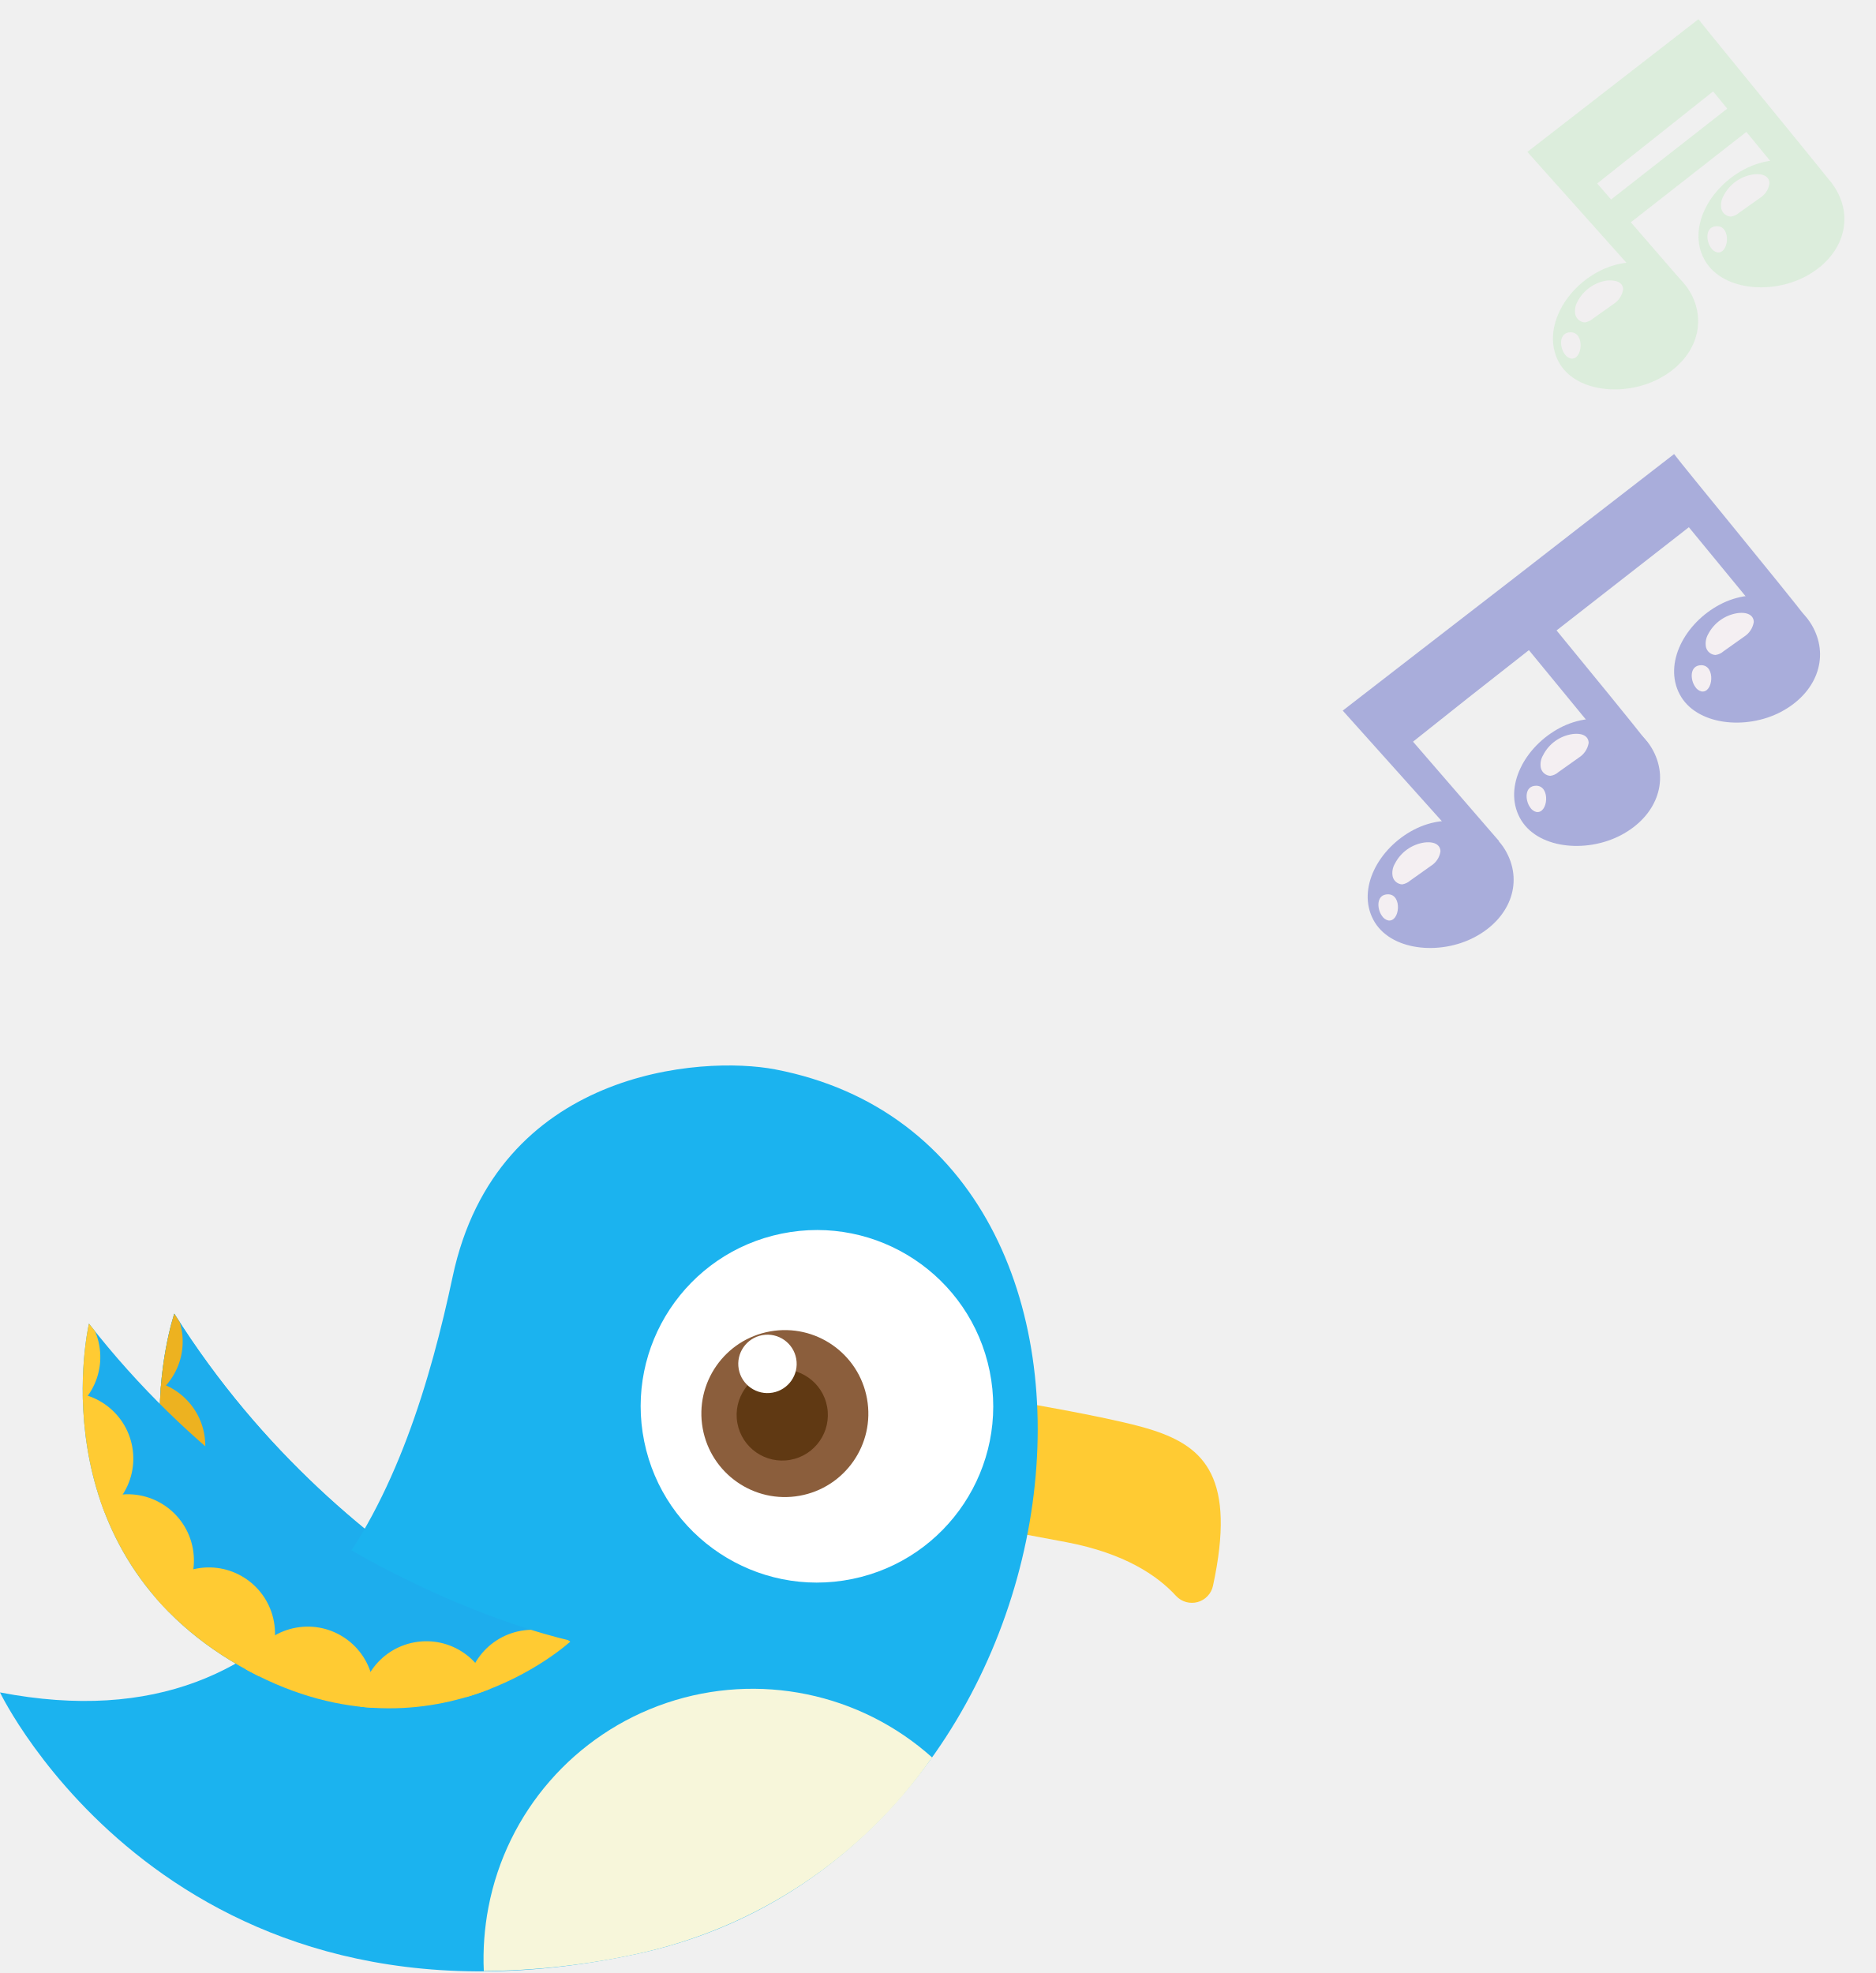
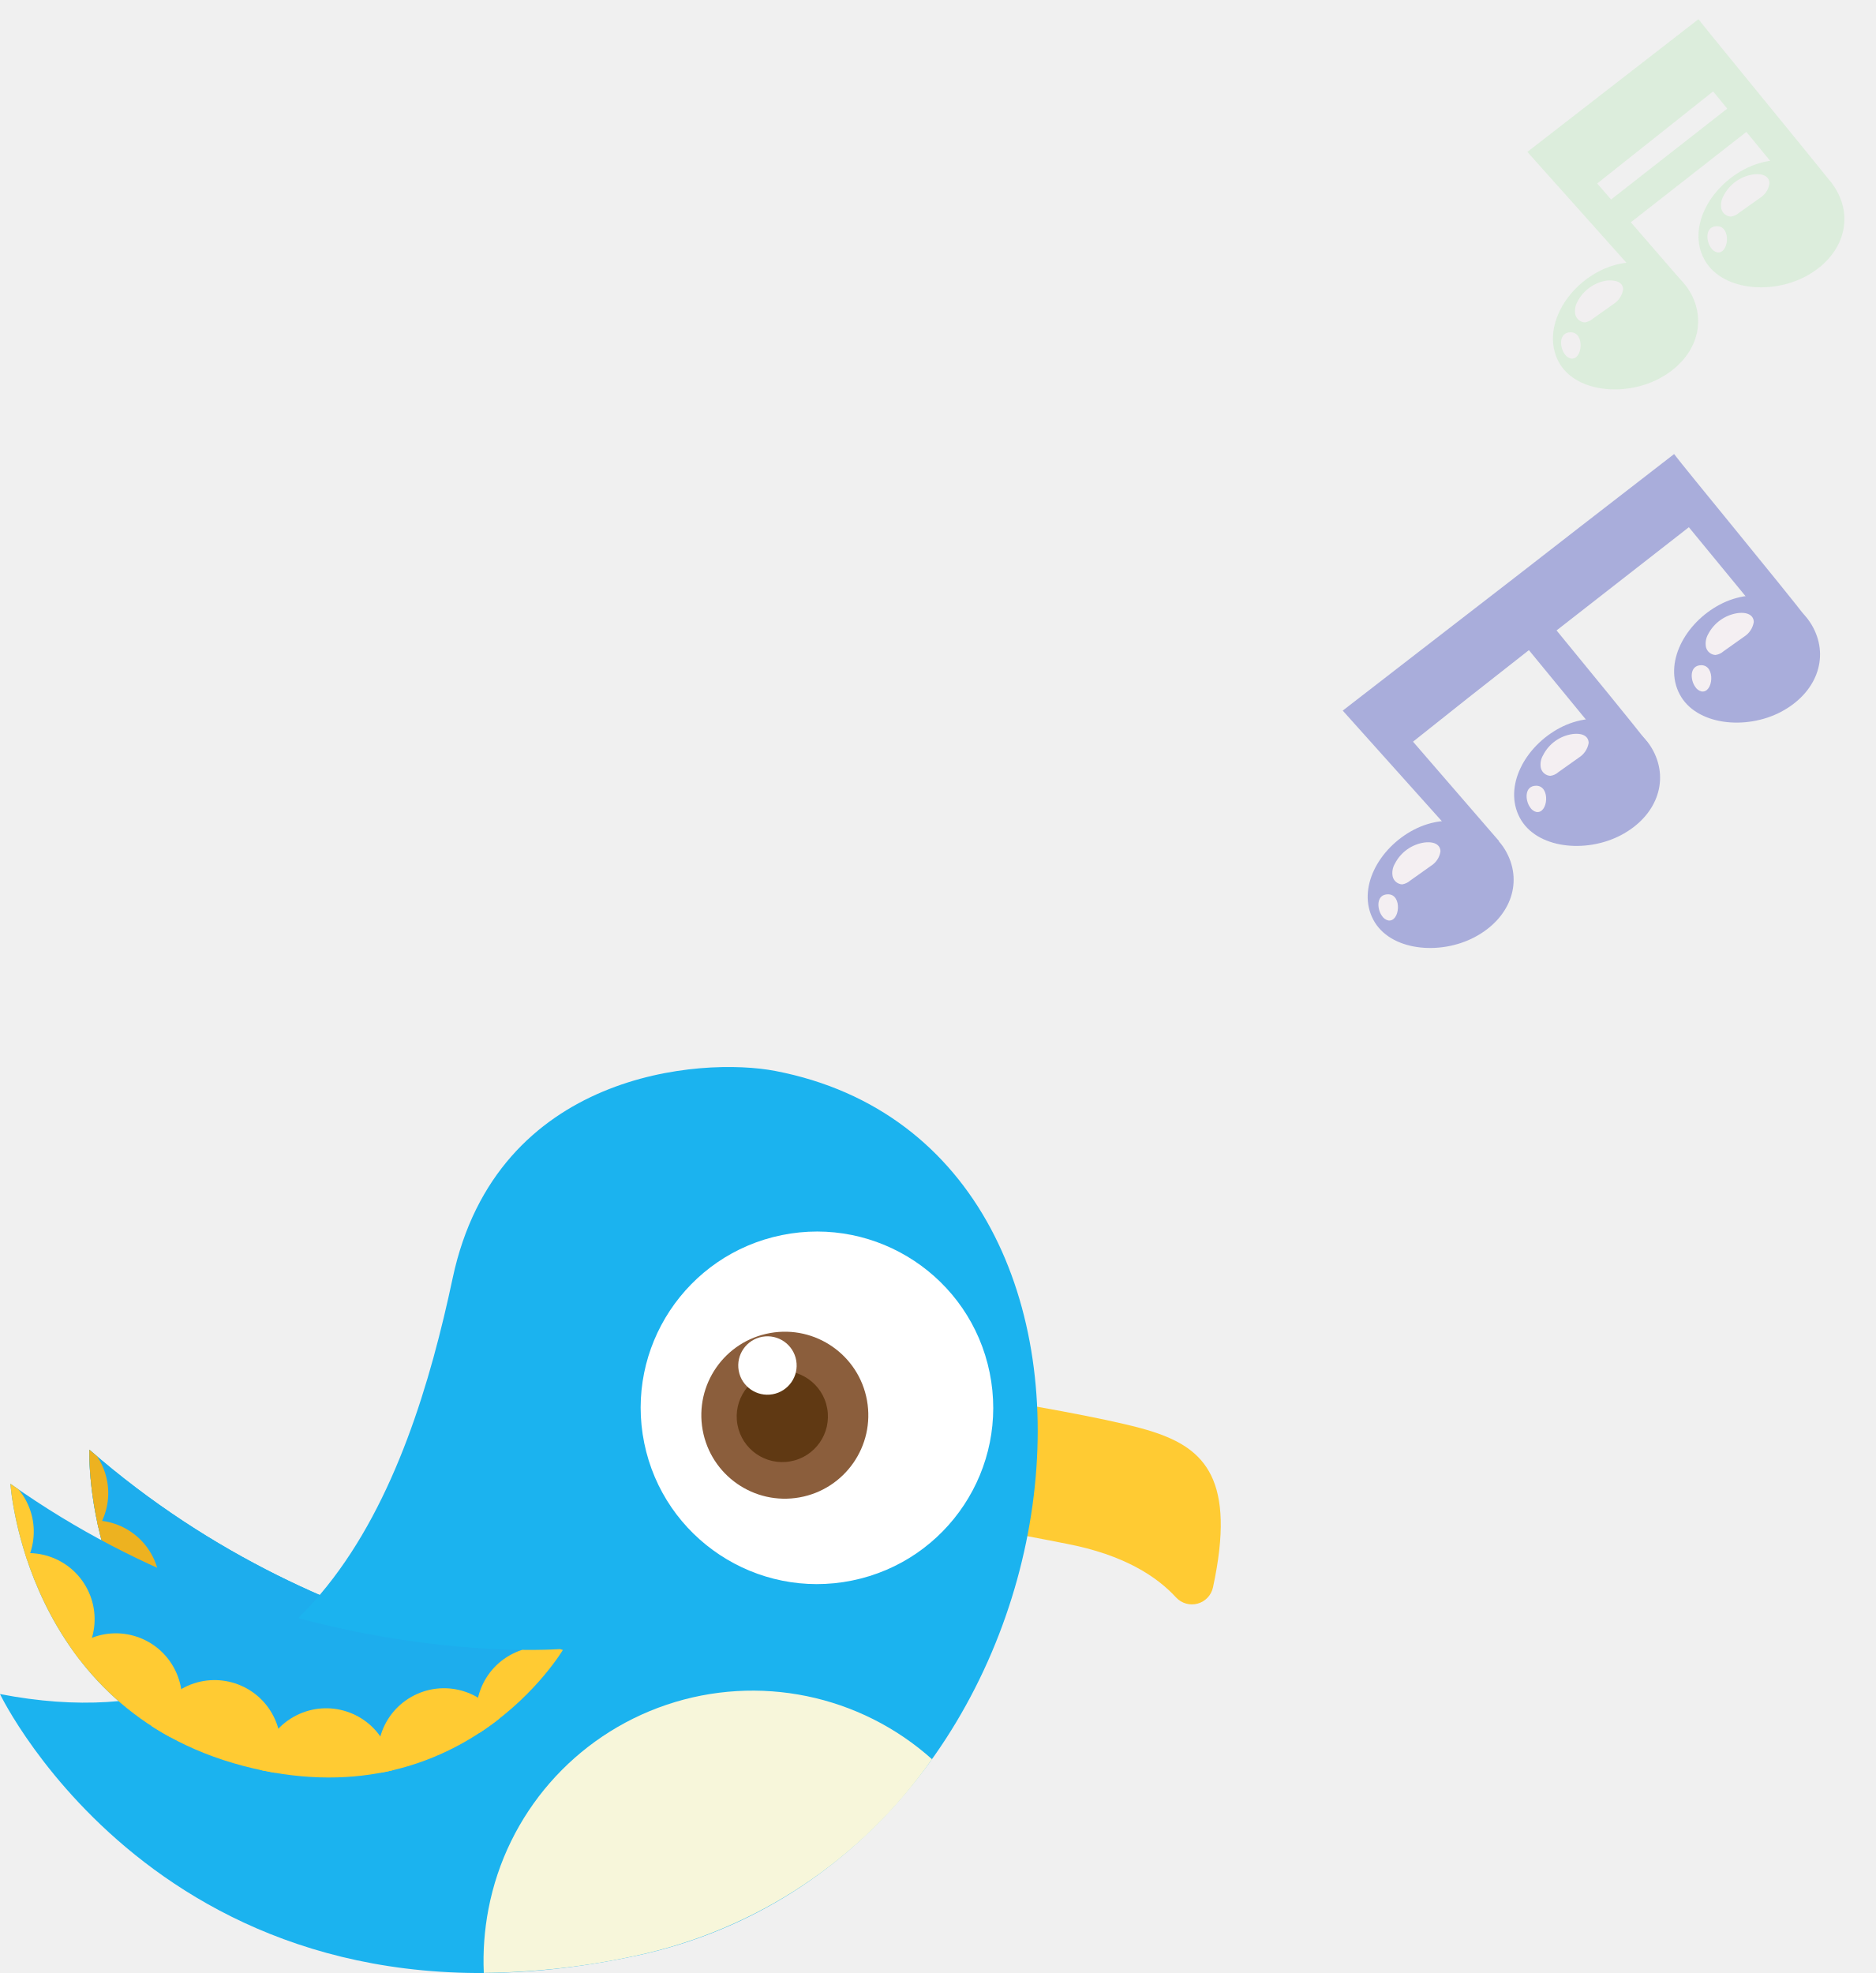
<svg xmlns="http://www.w3.org/2000/svg" id="Layer_1" data-name="Layer 1" viewBox="0 0 181.76 191.19">
  <defs>
    <style>.cls-1{fill:#1daded;}.cls-2{fill:none;}.cls-3{fill:#1ebde2;}.cls-4{clip-path:url(#clip-path);}.cls-5{fill:#edb220;}.cls-6{fill:#ffcb33;}.cls-7{fill:#1bb3ef;}.cls-8{fill:#f7f6da;}.cls-9{fill:#fff;}.cls-10{fill:#8b5e3c;}.cls-11{fill:#603913;}.cls-12{clip-path:url(#clip-path-2);}.cls-13{opacity:0.1;}.cls-14{fill:#28d428;}.cls-15{fill:#ffeff7;}.cls-16{opacity:0.3;}.cls-17{fill:#0410aa;}</style>
    <clipPath id="clip-path">
-       <path id="SVGID" class="cls-1" d="M60.3,162.58s-26.49-8.37-43.41-35.28c0,0-7.06,20.63,10.38,33.87S60.3,162.58,60.3,162.58Z" />
+       <path id="SVGID" class="cls-1" d="M60.38,161.79s-27.77-.4-51.72-21.31c0,0-.83,21.79,19.68,29.46S60.38,161.79,60.38,161.79Z" />
    </clipPath>
    <clipPath id="clip-path-2">
-       <path id="SVGID-2" data-name="SVGID" class="cls-2" d="M55.35,159s-27.19-5.66-46.73-30.74c0,0-5,21.24,13.73,32.66S55.35,159,55.35,159Z" />
+       <path id="SVGID-2" data-name="SVGID" class="cls-2" d="M54.61,159.78s-27.67,2.39-53.6-16c0,0,1.36,21.77,22.55,27.34S54.61,159.78,54.61,159.78Z" />
    </clipPath>
  </defs>
-   <path class="cls-3" d="M60.3,162.58s-26.49-8.37-43.41-35.28c0,0-7.06,20.63,10.38,33.87S60.3,162.58,60.3,162.58Z" />
-   <path id="SVGID-3" data-name="SVGID" class="cls-1" d="M60.3,162.58s-26.49-8.37-43.41-35.28c0,0-7.06,20.63,10.38,33.87S60.3,162.58,60.3,162.58Z" />
+   <path class="cls-3" d="M60.38,161.79s-27.77-.4-51.72-21.31c0,0-.83,21.79,19.68,29.46S60.38,161.79,60.38,161.79Z" />
+   <path id="SVGID-3" data-name="SVGID" class="cls-1" d="M60.38,161.79s-27.77-.4-51.72-21.31c0,0-.83,21.79,19.68,29.46S60.38,161.79,60.38,161.79Z" />
  <g class="cls-4">
-     <circle class="cls-5" cx="56.04" cy="167.52" r="6.41" transform="translate(-12.72 4.81) rotate(-4.41)" />
-     <circle class="cls-5" cx="45.68" cy="167.59" r="6.41" transform="matrix(1, -0.08, 0.08, 1, -12.76, 4.01)" />
-     <circle class="cls-5" cx="34.4" cy="165.03" r="6.41" transform="translate(-12.59 3.14) rotate(-4.41)" />
-     <circle class="cls-5" cx="25.45" cy="158.37" r="6.41" transform="translate(-12.11 2.43) rotate(-4.41)" />
-     <circle class="cls-5" cx="18.34" cy="150.52" r="6.41" transform="translate(-11.53 1.86) rotate(-4.41)" />
-     <circle class="cls-5" cx="13.49" cy="140.11" r="6.41" transform="translate(-10.74 1.45) rotate(-4.41)" />
-     <circle class="cls-5" cx="11.3" cy="130" r="6.41" transform="translate(-9.97 1.25) rotate(-4.41)" />
+     <circle class="cls-5" cx="57.73" cy="167.75" r="6.41" transform="translate(-56.57 32.07) rotate(-21.12)" />
+     <circle class="cls-5" cx="47.83" cy="170.8" r="6.41" transform="translate(-58.34 28.71) rotate(-21.12)" />
+     <circle class="cls-5" cx="36.28" cy="171.58" r="6.41" transform="translate(-59.4 24.6) rotate(-21.12)" />
+     <circle class="cls-5" cx="25.79" cy="167.78" r="6.41" transform="translate(-58.73 20.57) rotate(-21.12)" />
+     <circle class="cls-5" cx="16.73" cy="162.3" r="6.41" transform="translate(-57.37 16.93) rotate(-21.12)" />
+     <circle class="cls-5" cx="9.09" cy="153.73" r="6.41" transform="translate(-54.79 13.61) rotate(-21.12)" />
+     <circle class="cls-5" cx="4.08" cy="144.68" r="6.41" transform="translate(-51.86 11.19) rotate(-21.12)" />
  </g>
-   <path class="cls-6" d="M84.56,133.6s21.45,3.11,27.18,5c5,1.63,8.05,4.62,5.8,15.06a2.09,2.09,0,0,1-3.57,1c-1.83-2-5-4.14-10.65-5.22-11.49-2.21-20.87-3.51-20.87-3.51S84.7,132.86,84.56,133.6Z" />
-   <path class="cls-7" d="M75.13,103.63c-7.13-1.37-27,0-31.27,20.09S30.21,169.82,0,164c0,0,16.76,35,61.69,25.35S114.57,111.22,75.13,103.63Z" />
-   <path class="cls-8" d="M90.29,170.35a47,47,0,0,1-28.6,19A72.22,72.22,0,0,1,46.88,191a26.47,26.47,0,0,1,.45-6.18,26.06,26.06,0,0,1,43-14.51Z" />
-   <circle class="cls-9" cx="79.16" cy="136.28" r="17.08" transform="translate(-25.62 18.55) rotate(-11.52)" />
-   <circle class="cls-10" cx="76.06" cy="136.98" r="8.09" transform="translate(-23.02 15.6) rotate(-10.18)" />
-   <circle class="cls-11" cx="75.81" cy="137.11" r="4.42" transform="translate(-23.05 15.56) rotate(-10.18)" />
-   <circle class="cls-9" cx="74.37" cy="132.16" r="2.83" transform="translate(-22.19 15.23) rotate(-10.18)" />
-   <path class="cls-1" d="M55.35,159s-27.19-5.66-46.73-30.74c0,0-5,21.24,13.73,32.66S55.35,159,55.35,159Z" />
+   <path class="cls-6" d="M84.56,133.75s21.45,3.11,27.18,5c5,1.63,8.05,4.62,5.8,15.06a2.09,2.09,0,0,1-3.57,1c-1.83-2-5-4.14-10.65-5.22C91.83,147.31,82.45,146,82.45,146S84.7,133,84.56,133.75Z" />
+   <path class="cls-7" d="M75.13,103.78c-7.13-1.37-27,0-31.27,20.09S30.21,170,0,164.16c0,0,16.76,35,61.69,25.35S114.57,111.37,75.13,103.78Z" />
+   <path class="cls-8" d="M90.29,170.5a47,47,0,0,1-28.6,19,72.22,72.22,0,0,1-14.81,1.68,26.47,26.47,0,0,1,.45-6.18,26.06,26.06,0,0,1,43-14.51Z" />
+   <circle class="cls-9" cx="79.16" cy="136.43" r="17.08" transform="translate(-25.65 18.55) rotate(-11.52)" />
+   <circle class="cls-10" cx="76.06" cy="137.13" r="8.09" transform="translate(-23.05 15.61) rotate(-10.18)" />
+   <circle class="cls-11" cx="75.81" cy="137.26" r="4.42" transform="translate(-23.07 15.56) rotate(-10.18)" />
+   <circle class="cls-9" cx="74.37" cy="132.32" r="2.83" transform="translate(-22.22 15.23) rotate(-10.18)" />
+   <path class="cls-1" d="M54.61,159.78s-27.67,2.39-53.6-16c0,0,1.36,21.77,22.55,27.34S54.61,159.78,54.61,159.78Z" />
  <g class="cls-12">
-     <circle class="cls-6" cx="51.61" cy="164.34" r="6.41" transform="translate(-28.24 11.71) rotate(-10.18)" />
-     <circle class="cls-6" cx="41.32" cy="165.45" r="6.41" transform="translate(-28.6 9.91) rotate(-10.18)" />
-     <circle class="cls-6" cx="29.83" cy="164.03" r="6.41" transform="translate(-28.53 7.86) rotate(-10.18)" />
-     <circle class="cls-6" cx="20.25" cy="158.3" r="6.41" transform="translate(-27.67 6.07) rotate(-10.18)" />
-     <circle class="cls-6" cx="12.39" cy="151.21" r="6.41" transform="translate(-26.54 4.57) rotate(-10.18)" />
-     <circle class="cls-6" cx="6.52" cy="141.34" r="6.41" transform="translate(-24.89 3.38) rotate(-10.18)" />
-     <circle class="cls-6" cx="3.32" cy="131.5" r="6.41" transform="translate(-23.2 2.66) rotate(-10.18)" />
+     <circle class="cls-6" cx="52.57" cy="165.97" r="6.41" transform="translate(-69.39 41.73) rotate(-26.89)" />
+     <circle class="cls-6" cx="43.03" cy="170" r="6.41" transform="translate(-72.24 37.85) rotate(-26.89)" />
+     <circle class="cls-6" cx="31.62" cy="171.94" r="6.41" transform="translate(-74.36 32.9) rotate(-26.89)" />
+     <circle class="cls-6" cx="20.8" cy="169.21" r="6.41" transform="translate(-74.29 27.71) rotate(-26.89)" />
+     <circle class="cls-6" cx="11.23" cy="164.68" r="6.41" transform="translate(-73.27 22.89) rotate(-26.89)" />
+     <circle class="cls-6" cx="2.77" cy="156.91" r="6.41" transform="translate(-70.68 18.22) rotate(-26.89)" />
+     <circle class="cls-6" cx="-3.13" cy="148.41" r="6.41" transform="translate(-67.47 14.64) rotate(-26.89)" />
  </g>
  <g class="cls-13">
    <path class="cls-14" d="M158.17,26.1,148,14.72,164.58,1.86c.87,1.14,10.63,13,13,16L175.15,20,166,8.86l-11.23,8.92,8.35,9.64-2.39,1.72Z" />
    <path class="cls-14" d="M163.88,28.5c1.59,3,.28,6.4-3.11,8.19S152.54,38,151,35s.51-6.9,3.9-8.69S162.29,25.49,163.88,28.5Z" />
    <path class="cls-14" d="M178.05,18.61c1.59,3,.28,6.4-3.11,8.19s-8.23,1.31-9.82-1.71.51-6.9,3.91-8.69S176.46,15.6,178.05,18.61Z" />
    <rect class="cls-14" x="154.18" y="14.22" width="17.93" height="2.92" transform="translate(25 103.86) rotate(-38.04)" />
    <path class="cls-15" d="M152.2,34.74c1.15.22,1.41-2.53,0-2.54-1.16,0-1.09,1.41-.59,2.1A1,1,0,0,0,152.2,34.74Z" />
    <path class="cls-15" d="M157.28,28.05c0-.55-.46-.95-1.55-.87a3.87,3.87,0,0,0-2.88,2.06,1.83,1.83,0,0,0-.2,1.25,1,1,0,0,0,.92.75,1.51,1.51,0,0,0,.78-.36l2-1.42A2.06,2.06,0,0,0,157.28,28.05Z" />
    <path class="cls-15" d="M166.38,24.45c1.15.22,1.41-2.53,0-2.53-1.16,0-1.09,1.4-.59,2.09A1,1,0,0,0,166.38,24.45Z" />
    <path class="cls-15" d="M171.46,17.77c0-.55-.46-1-1.55-.87A3.85,3.85,0,0,0,167,19a1.79,1.79,0,0,0-.2,1.24,1,1,0,0,0,.92.75,1.48,1.48,0,0,0,.78-.36l2-1.42A2,2,0,0,0,171.46,17.77Z" />
  </g>
  <g class="cls-16">
    <path class="cls-17" d="M146,82.63c1.59,3,.28,6.4-3.12,8.19s-8.22,1.31-9.81-1.7.5-6.91,3.9-8.7S144.43,79.62,146,82.63Z" />
    <path class="cls-17" d="M160.19,72.74c1.59,3,.28,6.4-3.12,8.19s-8.22,1.31-9.81-1.7.5-6.91,3.9-8.7S158.6,69.73,160.19,72.74Z" />
    <path class="cls-17" d="M162.22,44l-9.29,7.19L146.74,56l0,0-9.29,7.18-7.34,5.68L140.3,80.23l2.58,3,2.38-1.72-8.34-9.64,5.4-4.29L148.15,63l9.13,11.12L159.69,72c-1.43-1.84-5.61-6.95-8.86-10.91l12.82-10,9.14,11.12,2.4-2.15C172.85,57,163.09,45.18,162.22,44Z" />
    <path class="cls-17" d="M175.69,60.8c1.59,3,.28,6.39-3.11,8.18s-8.23,1.31-9.82-1.7.51-6.91,3.9-8.7S174.1,57.78,175.69,60.8Z" />
    <path class="cls-15" d="M134.5,89.19c1.15.22,1.41-2.53,0-2.53-1.16,0-1.09,1.4-.59,2.09A1,1,0,0,0,134.5,89.19Z" />
    <path class="cls-15" d="M139.58,82.51c0-.55-.46-1-1.55-.87a3.83,3.83,0,0,0-2.87,2.06,1.76,1.76,0,0,0-.21,1.24,1,1,0,0,0,.92.76,1.57,1.57,0,0,0,.78-.37l2-1.42A2,2,0,0,0,139.58,82.51Z" />
    <path class="cls-15" d="M148.86,78.68c1.15.22,1.41-2.53,0-2.54-1.16,0-1.09,1.41-.59,2.1A1,1,0,0,0,148.86,78.68Z" />
    <path class="cls-15" d="M153.94,72c0-.56-.46-1-1.55-.87a3.81,3.81,0,0,0-2.87,2.06,1.75,1.75,0,0,0-.21,1.24,1,1,0,0,0,.92.75,1.44,1.44,0,0,0,.78-.36l2-1.42A2.08,2.08,0,0,0,153.94,72Z" />
    <path class="cls-15" d="M164.86,67c1.15.22,1.41-2.53,0-2.54-1.16,0-1.09,1.41-.59,2.1A1,1,0,0,0,164.86,67Z" />
    <path class="cls-15" d="M169.94,60.28c0-.55-.46-1-1.55-.87a3.87,3.87,0,0,0-2.88,2.06,1.83,1.83,0,0,0-.2,1.25,1,1,0,0,0,.92.75,1.48,1.48,0,0,0,.78-.36l2-1.42A2.06,2.06,0,0,0,169.94,60.28Z" />
  </g>
</svg>
